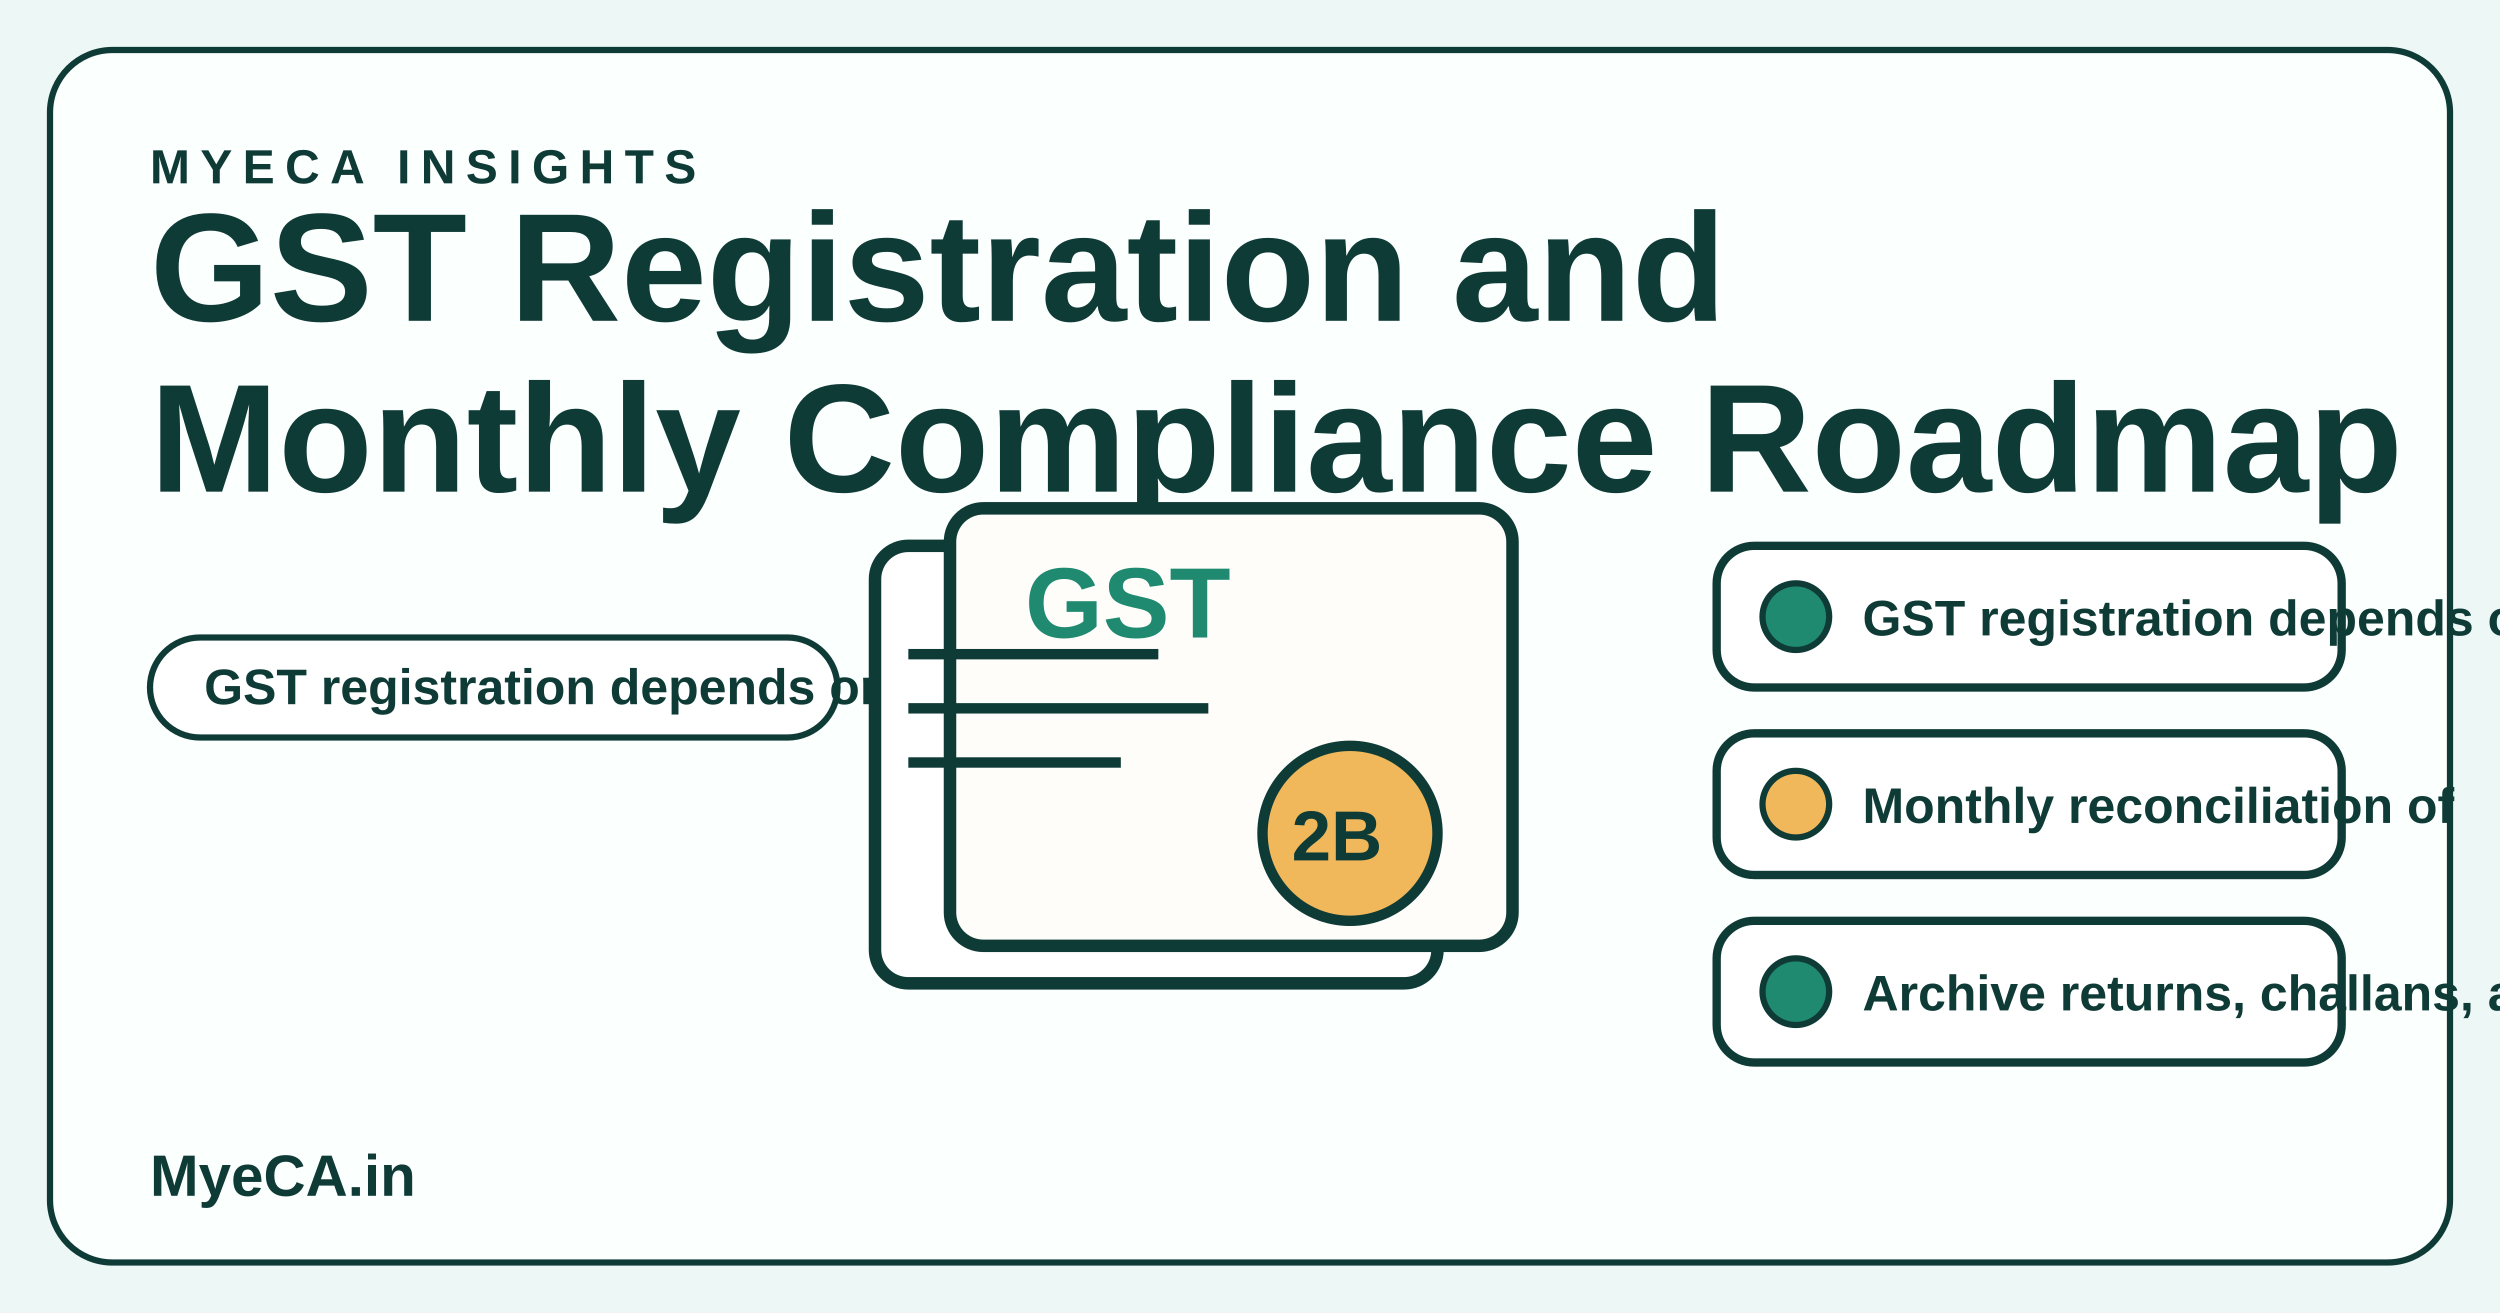
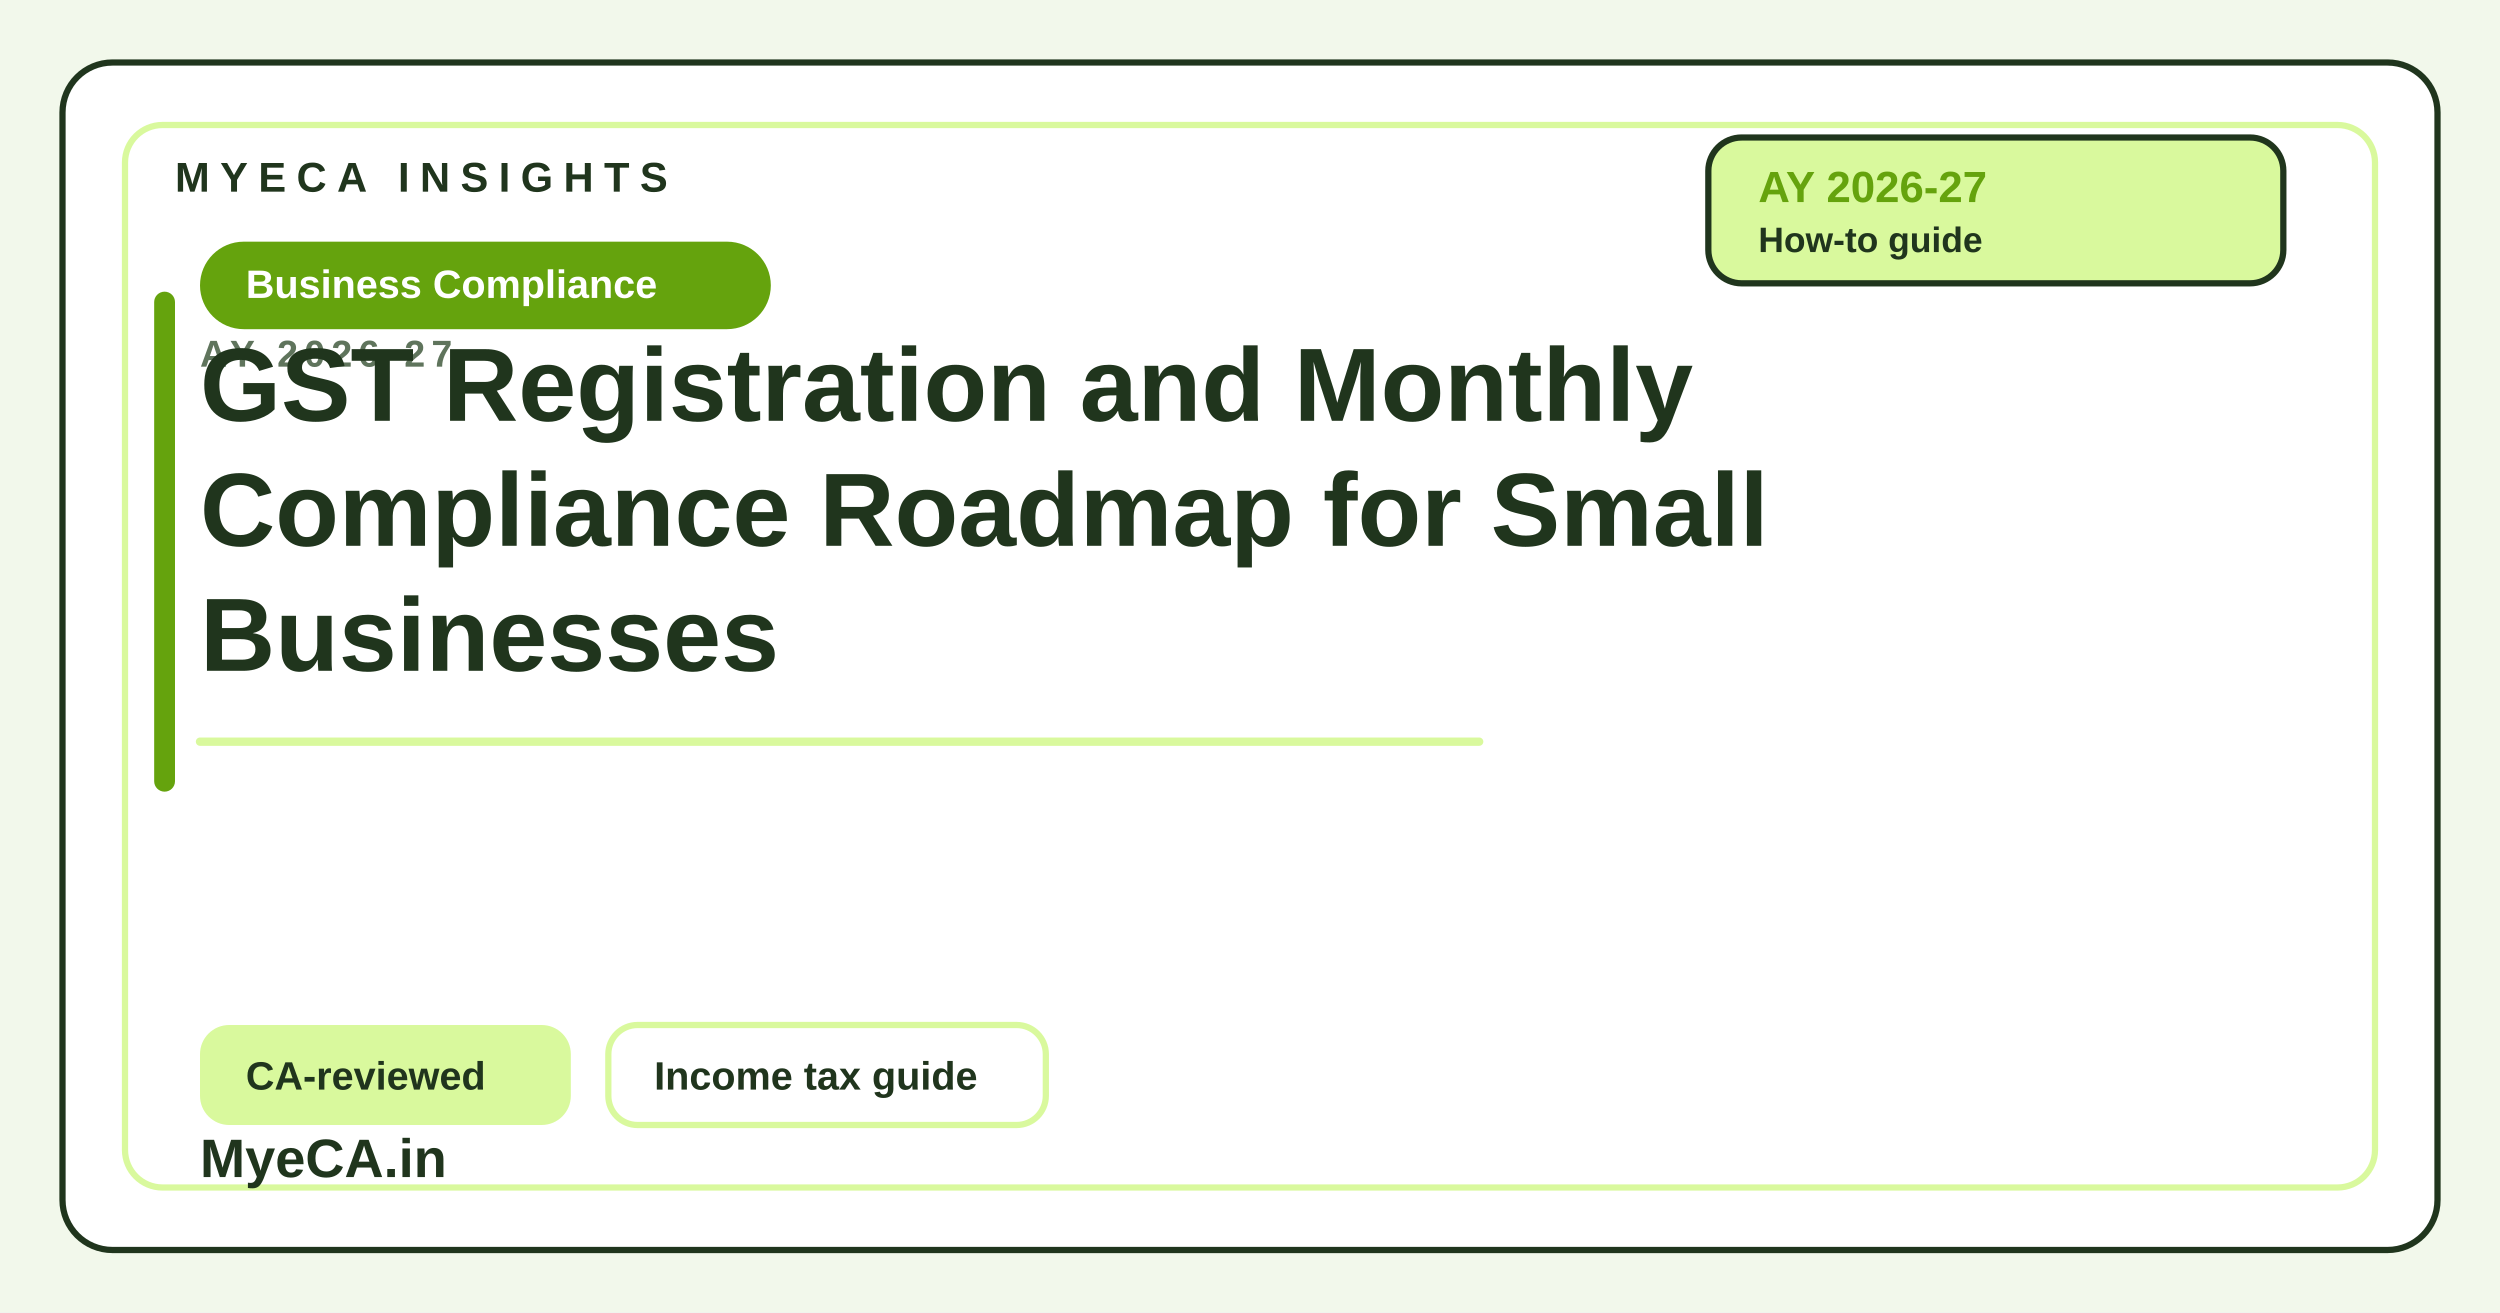
<svg xmlns="http://www.w3.org/2000/svg" width="1200" height="630" viewBox="0 0 1200 630" role="img" aria-labelledby="title desc">
-   <rect width="1200" height="630" fill="#edf8f6" />
-   <rect x="24" y="24" width="1152" height="582" rx="30" fill="#fbfffe" stroke="#0f3b37" stroke-width="3" />
-   <text x="72" y="88" font-family="Arial, Helvetica, sans-serif" font-size="23" font-weight="800" letter-spacing="5" fill="#0f3b37">MYECA INSIGHTS</text>
-   <text x="72" y="154" font-family="Arial, Helvetica, sans-serif" font-size="74" font-weight="900" fill="#0f3b37">GST Registration and</text>
-   <text x="72" y="236" font-family="Arial, Helvetica, sans-serif" font-size="74" font-weight="900" fill="#0f3b37">Monthly Compliance Roadmap</text>
-   <rect x="72" y="306" width="330" height="48" rx="24" fill="#fff" stroke="#0f3b37" stroke-width="3" />
-   <text x="98" y="338" font-family="Arial, Helvetica, sans-serif" font-size="24" font-weight="800" fill="#0f3b37">GST registration depends on</text>
-   <g transform="translate(398 244)">
-     <rect x="22" y="18" width="270" height="210" rx="16" fill="#fff" stroke="#0f3b37" stroke-width="6" />
-     <rect x="58" y="0" width="270" height="210" rx="16" fill="#fffdfa" stroke="#0f3b37" stroke-width="6" />
-     <text x="94" y="62" font-family="Arial, Helvetica, sans-serif" font-size="48" font-weight="900" fill="#1f8a70">GST</text>
-     <line x1="38" y1="70" x2="158" y2="70" stroke="#0f3b37" stroke-width="5" />
-     <line x1="38" y1="96" x2="182" y2="96" stroke="#0f3b37" stroke-width="5" />
-     <line x1="38" y1="122" x2="140" y2="122" stroke="#0f3b37" stroke-width="5" />
-     <circle cx="250" cy="156" r="42" fill="#f0b85a" stroke="#0f3b37" stroke-width="5" />
-     <text x="222" y="169" font-family="Arial, Helvetica, sans-serif" font-size="34" font-weight="900" fill="#0f3b37">2B</text>
+   <rect width="1200" height="630" fill="#f2f8eb" />
+   <rect x="30" y="30" width="1140" height="570" rx="24" fill="#ffffff" stroke="#20351d" stroke-width="3" />
+   <rect x="60" y="60" width="1080" height="510" rx="18" fill="none" stroke="#d9f99d" stroke-width="3" />
+   <rect x="74" y="140" width="10" height="240" rx="5" fill="#65a30d" />
+   <text x="84" y="92" font-family="Arial, Helvetica, sans-serif" font-size="20" font-weight="900" letter-spacing="5" fill="#20351d">MYECA INSIGHTS</text>
+   <g transform="translate(820 66)">
+     <rect x="0" y="0" width="276" height="70" rx="16" fill="#d9f99d" stroke="#20351d" stroke-width="3" />
+     <text x="24" y="31" font-family="Arial, Helvetica, sans-serif" font-size="21" font-weight="900" fill="#65a30d">AY 2026-27</text>
+     <text x="24" y="55" font-family="Arial, Helvetica, sans-serif" font-size="17" font-weight="800" fill="#20351d">How-to guide</text>
  </g>
-   <g transform="translate(824 262)">
-     <rect x="0" y="0" width="300" height="68" rx="18" fill="#fff" stroke="#0f3b37" stroke-width="4" />
-     <circle cx="38" cy="34" r="16" fill="#1f8a70" stroke="#0f3b37" stroke-width="3" />
-     <text x="70" y="43" font-family="Arial, Helvetica, sans-serif" font-size="24" font-weight="800" fill="#0f3b37">GST registration depends on</text>
+   <rect x="96" y="116" width="274" height="42" rx="21" fill="#65a30d" />
+   <text x="118" y="143" font-family="Arial, Helvetica, sans-serif" font-size="19" font-weight="900" fill="#ffffff">Business Compliance</text>
+   <text x="96" y="176" font-family="Arial, Helvetica, sans-serif" font-size="18" font-weight="900" letter-spacing="3" fill="#5f745c">AY 2026-27</text>
+   <text x="96" y="202" font-family="Arial, Helvetica, sans-serif" font-size="50" font-weight="900" fill="#20351d">GST Registration and Monthly</text>
+   <text x="96" y="262" font-family="Arial, Helvetica, sans-serif" font-size="50" font-weight="900" fill="#20351d">Compliance Roadmap for Small</text>
+   <text x="96" y="322" font-family="Arial, Helvetica, sans-serif" font-size="50" font-weight="900" fill="#20351d">Businesses</text>
+   <line x1="96" y1="356" x2="710" y2="356" stroke="#d9f99d" stroke-width="4" stroke-linecap="round" />
+   <g transform="translate(96 492)">
+     <rect x="0" y="0" width="178" height="48" rx="14" fill="#d9f99d" />
+     <text x="22" y="31" font-family="Arial, Helvetica, sans-serif" font-size="19" font-weight="900" fill="#20351d">CA-reviewed</text>
  </g>
-   <g transform="translate(824 352)">
-     <rect x="0" y="0" width="300" height="68" rx="18" fill="#fff" stroke="#0f3b37" stroke-width="4" />
-     <circle cx="38" cy="34" r="16" fill="#f0b85a" stroke="#0f3b37" stroke-width="3" />
-     <text x="70" y="43" font-family="Arial, Helvetica, sans-serif" font-size="24" font-weight="800" fill="#0f3b37">Monthly reconciliation of</text>
+   <g transform="translate(292 492)">
+     <rect x="0" y="0" width="210" height="48" rx="14" fill="#ffffff" stroke="#d9f99d" stroke-width="3" />
+     <text x="22" y="31" font-family="Arial, Helvetica, sans-serif" font-size="19" font-weight="900" fill="#20351d">Income tax guide</text>
  </g>
-   <g transform="translate(824 442)">
-     <rect x="0" y="0" width="300" height="68" rx="18" fill="#fff" stroke="#0f3b37" stroke-width="4" />
-     <circle cx="38" cy="34" r="16" fill="#1f8a70" stroke="#0f3b37" stroke-width="3" />
-     <text x="70" y="43" font-family="Arial, Helvetica, sans-serif" font-size="24" font-weight="800" fill="#0f3b37">Archive returns, challans, and</text>
-   </g>
-   <text x="72" y="574" font-family="Arial, Helvetica, sans-serif" font-size="28" font-weight="900" fill="#0f3b37">MyeCA.in</text>
+   <text x="96" y="565" font-family="Arial, Helvetica, sans-serif" font-size="26" font-weight="900" fill="#20351d">MyeCA.in</text>
</svg>
